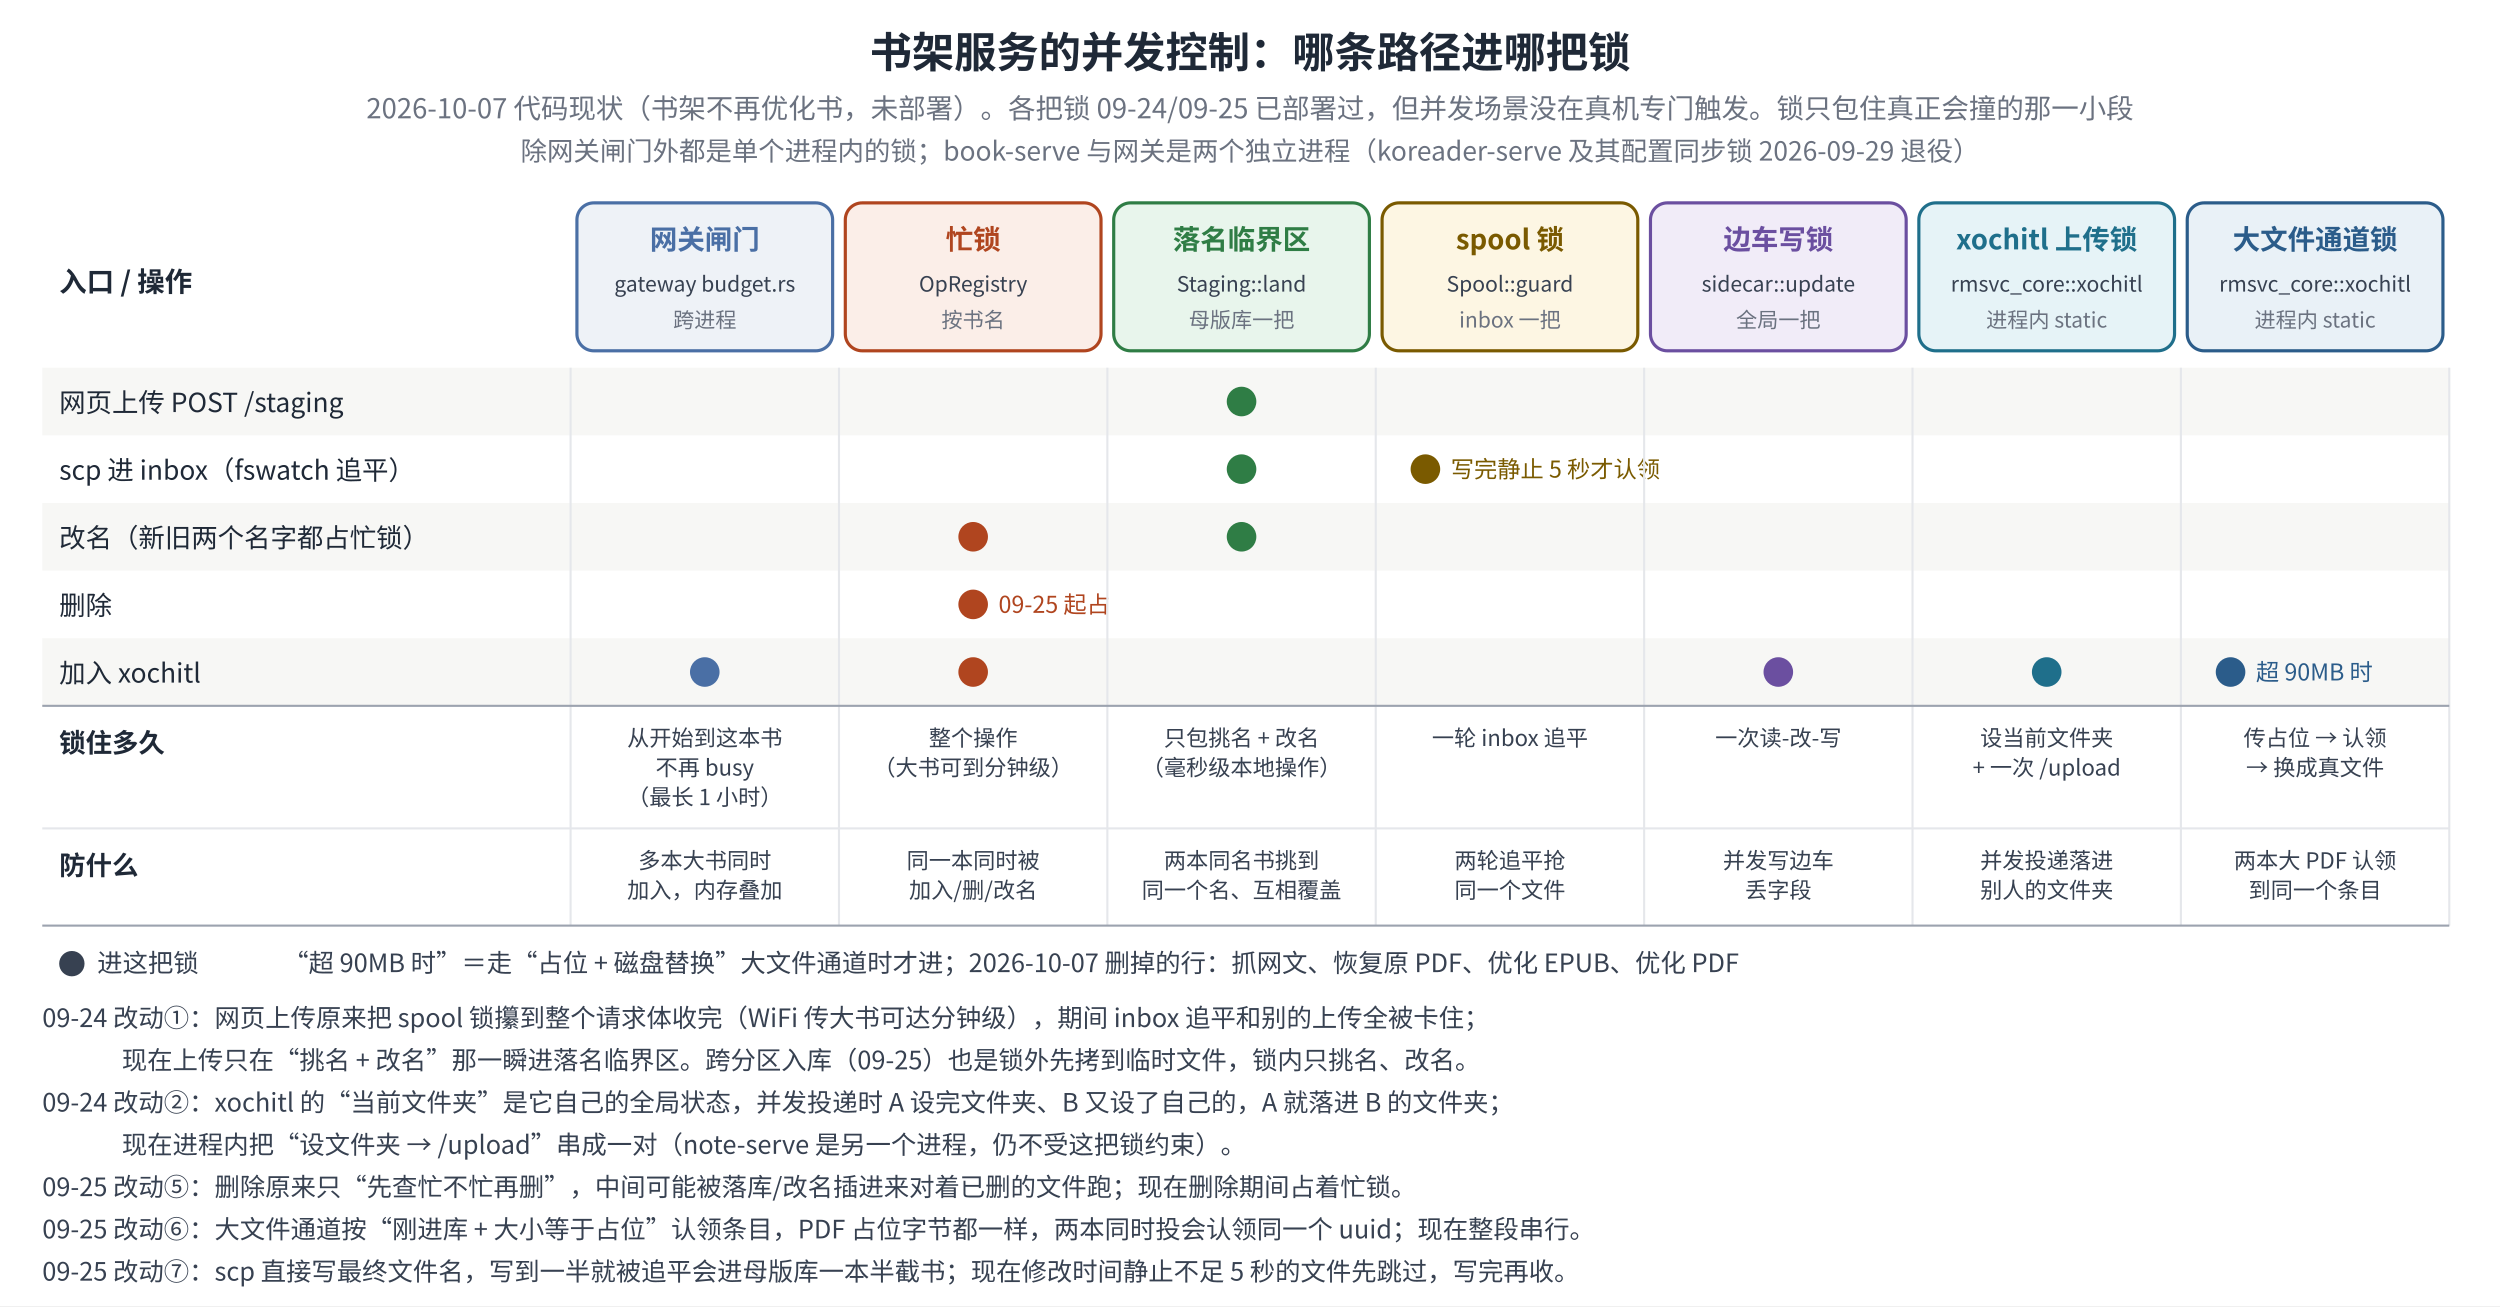
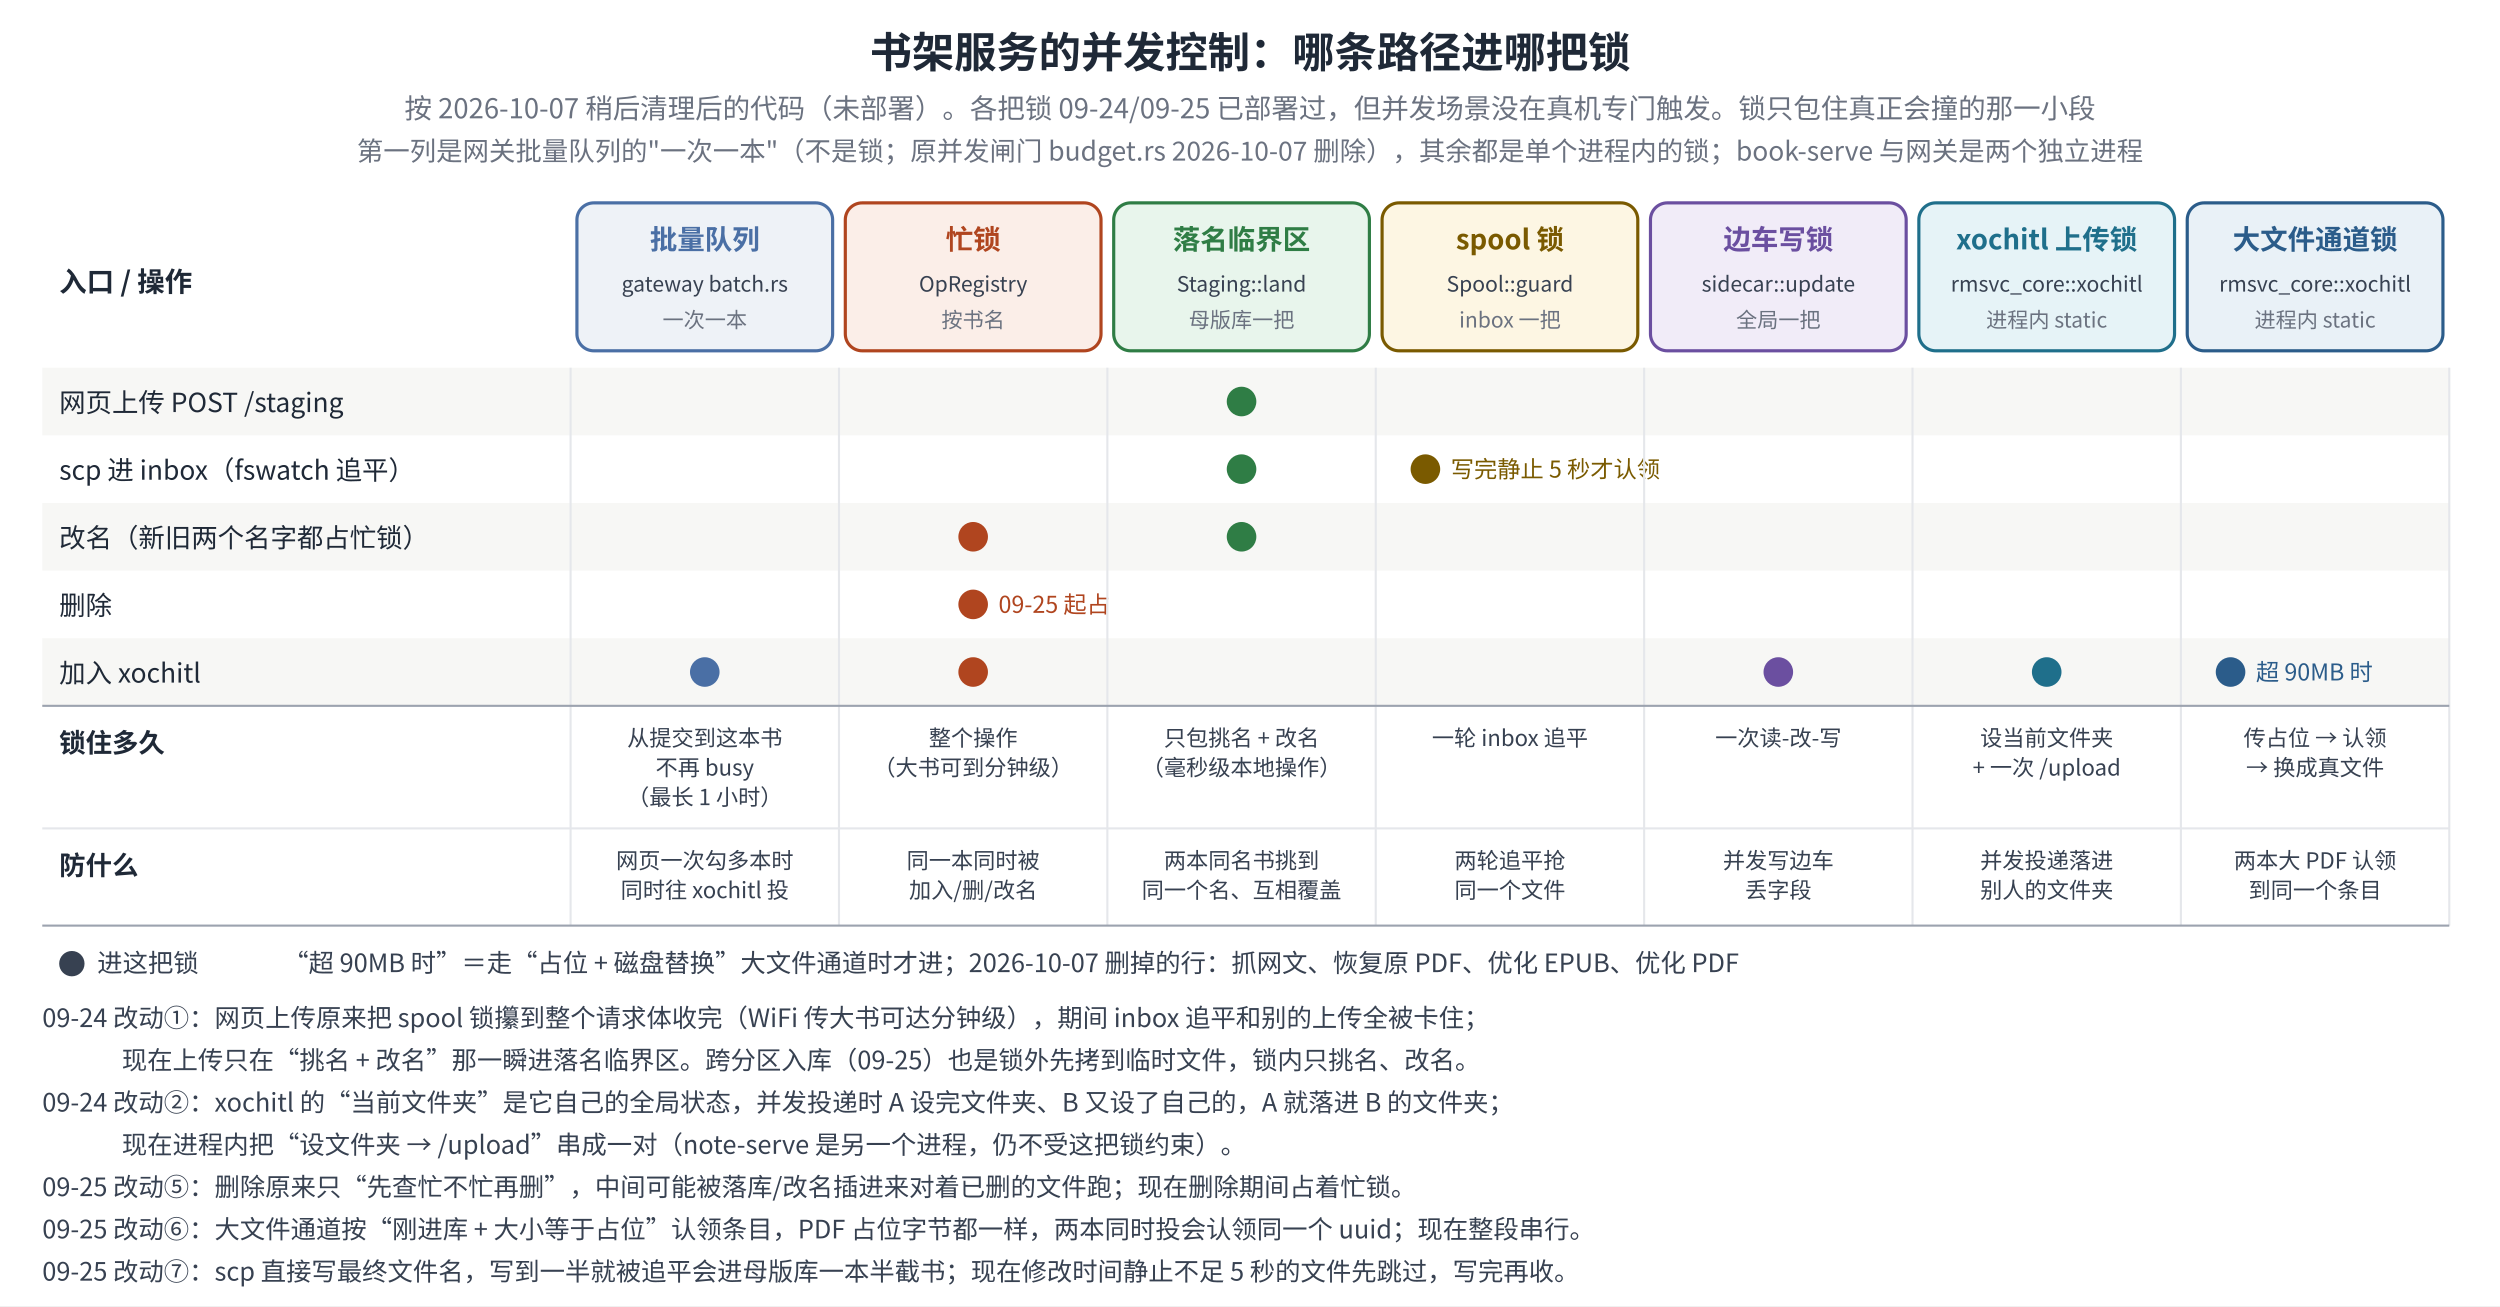
<svg xmlns="http://www.w3.org/2000/svg" width="1183" height="618" viewBox="0 0 1183 618" font-family="Noto Sans CJK SC, sans-serif">
  <rect width="1183" height="618" fill="#ffffff" />
  <text x="591.5" y="32" text-anchor="middle" font-size="20" font-weight="bold" fill="#1f2937">书架服务的并发控制：哪条路径进哪把锁</text>
-   <text x="591.5" y="56" text-anchor="middle" font-size="13" fill="#6b7280">2026-10-07 代码现状（书架不再优化书，未部署）。各把锁 09-24/09-25 已部署过，但并发场景没在真机专门触发。锁只包住真正会撞的那一小段</text>
-   <text x="591.5" y="76" text-anchor="middle" font-size="12.5" fill="#6b7280">除网关闸门外都是单个进程内的锁；book-serve 与网关是两个独立进程（koreader-serve 及其配置同步锁 2026-09-29 退役）</text>
+   <text x="591.5" y="56" text-anchor="middle" font-size="13" fill="#6b7280">按 2026-10-07 稍后清理后的代码（未部署）。各把锁 09-24/09-25 已部署过，但并发场景没在真机专门触发。锁只包住真正会撞的那一小段</text>
+   <text x="591.5" y="76" text-anchor="middle" font-size="12.5" fill="#6b7280">第一列是网关批量队列的"一次一本"（不是锁；原并发闸门 budget.rs 2026-10-07 删除），其余都是单个进程内的锁；book-serve 与网关是两个独立进程</text>
  <rect x="273" y="96" width="121" height="70" rx="8" fill="#eef2f7" stroke="#4a6fa5" stroke-width="1.5" />
-   <text x="333.5" y="118" text-anchor="middle" font-size="13" font-weight="bold" fill="#4a6fa5">网关闸门</text>
-   <text x="333.5" y="138" text-anchor="middle" font-size="10" fill="#374151">gateway budget.rs</text>
-   <text x="333.5" y="155" text-anchor="middle" font-size="10" fill="#6b7280">跨进程</text>
+   <text x="333.5" y="118" text-anchor="middle" font-size="13" font-weight="bold" fill="#4a6fa5">批量队列</text>
+   <text x="333.5" y="138" text-anchor="middle" font-size="10" fill="#374151">gateway batch.rs</text>
+   <text x="333.5" y="155" text-anchor="middle" font-size="10" fill="#6b7280">一次一本</text>
  <rect x="400" y="96" width="121" height="70" rx="8" fill="#fbeee8" stroke="#b0451f" stroke-width="1.5" />
  <text x="460.5" y="118" text-anchor="middle" font-size="13" font-weight="bold" fill="#b0451f">忙锁</text>
  <text x="460.5" y="138" text-anchor="middle" font-size="10" fill="#374151">OpRegistry</text>
  <text x="460.5" y="155" text-anchor="middle" font-size="10" fill="#6b7280">按书名</text>
  <rect x="527" y="96" width="121" height="70" rx="8" fill="#e8f5ec" stroke="#2f7d45" stroke-width="1.5" />
  <text x="587.5" y="118" text-anchor="middle" font-size="13" font-weight="bold" fill="#2f7d45">落名临界区</text>
  <text x="587.5" y="138" text-anchor="middle" font-size="10" fill="#374151">Staging::land</text>
  <text x="587.5" y="155" text-anchor="middle" font-size="10" fill="#6b7280">母版库一把</text>
  <rect x="654" y="96" width="121" height="70" rx="8" fill="#fdf6e3" stroke="#7a5a00" stroke-width="1.5" />
  <text x="714.5" y="118" text-anchor="middle" font-size="13" font-weight="bold" fill="#7a5a00">spool 锁</text>
  <text x="714.5" y="138" text-anchor="middle" font-size="10" fill="#374151">Spool::guard</text>
  <text x="714.5" y="155" text-anchor="middle" font-size="10" fill="#6b7280">inbox 一把</text>
  <rect x="781" y="96" width="121" height="70" rx="8" fill="#f1ecf8" stroke="#6b4fa0" stroke-width="1.5" />
  <text x="841.5" y="118" text-anchor="middle" font-size="13" font-weight="bold" fill="#6b4fa0">边车写锁</text>
  <text x="841.5" y="138" text-anchor="middle" font-size="10" fill="#374151">sidecar::update</text>
  <text x="841.5" y="155" text-anchor="middle" font-size="10" fill="#6b7280">全局一把</text>
  <rect x="908" y="96" width="121" height="70" rx="8" fill="#e6f3f7" stroke="#1f6f8b" stroke-width="1.5" />
  <text x="968.5" y="118" text-anchor="middle" font-size="13" font-weight="bold" fill="#1f6f8b">xochitl 上传锁</text>
  <text x="968.5" y="138" text-anchor="middle" font-size="10" fill="#374151">rmsvc_core::xochitl</text>
  <text x="968.5" y="155" text-anchor="middle" font-size="10" fill="#6b7280">进程内 static</text>
  <rect x="1035" y="96" width="121" height="70" rx="8" fill="#e9f1f7" stroke="#2b5c8a" stroke-width="1.5" />
  <text x="1095.5" y="118" text-anchor="middle" font-size="13" font-weight="bold" fill="#2b5c8a">大文件通道锁</text>
  <text x="1095.5" y="138" text-anchor="middle" font-size="10" fill="#374151">rmsvc_core::xochitl</text>
  <text x="1095.5" y="155" text-anchor="middle" font-size="10" fill="#6b7280">进程内 static</text>
  <text x="28" y="138" font-size="13" font-weight="bold" fill="#1f2937">入口 / 操作</text>
  <rect x="20" y="174" width="1139" height="32" fill="#f7f7f5" />
  <text x="28" y="195" font-size="12.5" fill="#1f2937">网页上传  POST /staging</text>
  <circle cx="587.5" cy="190" r="7" fill="#2f7d45" />
  <text x="28" y="227" font-size="12.5" fill="#1f2937">scp 进 inbox（fswatch 追平）</text>
  <circle cx="587.5" cy="222" r="7" fill="#2f7d45" />
  <circle cx="674.5" cy="222" r="7" fill="#7a5a00" />
  <text x="686.5" y="226" font-size="11" fill="#7a5a00">写完静止 5 秒才认领</text>
  <rect x="20" y="238" width="1139" height="32" fill="#f7f7f5" />
  <text x="28" y="259" font-size="12.5" fill="#1f2937">改名（新旧两个名字都占忙锁）</text>
  <circle cx="460.5" cy="254" r="7" fill="#b0451f" />
  <circle cx="587.5" cy="254" r="7" fill="#2f7d45" />
  <text x="28" y="291" font-size="12.5" fill="#1f2937">删除</text>
  <circle cx="460.5" cy="286" r="7" fill="#b0451f" />
  <text x="472.5" y="290" font-size="11" fill="#b0451f">09-25 起占</text>
  <rect x="20" y="302" width="1139" height="32" fill="#f7f7f5" />
  <text x="28" y="323" font-size="12.5" fill="#1f2937">加入 xochitl</text>
  <circle cx="333.5" cy="318" r="7" fill="#4a6fa5" />
  <circle cx="460.5" cy="318" r="7" fill="#b0451f" />
  <circle cx="841.5" cy="318" r="7" fill="#6b4fa0" />
  <circle cx="968.5" cy="318" r="7" fill="#1f6f8b" />
  <circle cx="1055.5" cy="318" r="7" fill="#2b5c8a" />
  <text x="1067.5" y="322" font-size="11" fill="#2b5c8a">超 90MB 时</text>
  <line x1="270" y1="174" x2="270" y2="438" stroke="#e5e7eb" />
  <line x1="397" y1="174" x2="397" y2="438" stroke="#e5e7eb" />
  <line x1="524" y1="174" x2="524" y2="438" stroke="#e5e7eb" />
  <line x1="651" y1="174" x2="651" y2="438" stroke="#e5e7eb" />
  <line x1="778" y1="174" x2="778" y2="438" stroke="#e5e7eb" />
  <line x1="905" y1="174" x2="905" y2="438" stroke="#e5e7eb" />
  <line x1="1032" y1="174" x2="1032" y2="438" stroke="#e5e7eb" />
  <line x1="1159" y1="174" x2="1159" y2="438" stroke="#e5e7eb" />
  <line x1="20" y1="334" x2="1159" y2="334" stroke="#9ca3af" />
  <text x="28" y="356" font-size="12.5" font-weight="bold" fill="#1f2937">锁住多久</text>
-   <text x="333.5" y="353" text-anchor="middle" font-size="10.5" fill="#374151">从开始到这本书</text>
+   <text x="333.5" y="353" text-anchor="middle" font-size="10.5" fill="#374151">从提交到这本书</text>
  <text x="333.5" y="367" text-anchor="middle" font-size="10.5" fill="#374151">不再 busy</text>
  <text x="333.5" y="381" text-anchor="middle" font-size="10.5" fill="#374151">（最长 1 小时）</text>
  <text x="460.5" y="353" text-anchor="middle" font-size="10.5" fill="#374151">整个操作</text>
  <text x="460.5" y="367" text-anchor="middle" font-size="10.5" fill="#374151">（大书可到分钟级）</text>
  <text x="587.5" y="353" text-anchor="middle" font-size="10.5" fill="#374151">只包挑名 + 改名</text>
  <text x="587.5" y="367" text-anchor="middle" font-size="10.5" fill="#374151">（毫秒级本地操作）</text>
  <text x="714.5" y="353" text-anchor="middle" font-size="10.5" fill="#374151">一轮 inbox 追平</text>
  <text x="841.5" y="353" text-anchor="middle" font-size="10.5" fill="#374151">一次读-改-写</text>
  <text x="968.5" y="353" text-anchor="middle" font-size="10.5" fill="#374151">设当前文件夹</text>
  <text x="968.5" y="367" text-anchor="middle" font-size="10.5" fill="#374151">+ 一次 /upload</text>
  <text x="1095.5" y="353" text-anchor="middle" font-size="10.5" fill="#374151">传占位 → 认领</text>
  <text x="1095.5" y="367" text-anchor="middle" font-size="10.5" fill="#374151">→ 换成真文件</text>
  <line x1="20" y1="392" x2="1159" y2="392" stroke="#e5e7eb" />
  <text x="28" y="414" font-size="12.5" font-weight="bold" fill="#1f2937">防什么</text>
-   <text x="333.5" y="411" text-anchor="middle" font-size="10.5" fill="#374151">多本大书同时</text>
-   <text x="333.5" y="425" text-anchor="middle" font-size="10.5" fill="#374151">加入，内存叠加</text>
+   <text x="333.5" y="411" text-anchor="middle" font-size="10.5" fill="#374151">网页一次勾多本时</text>
+   <text x="333.5" y="425" text-anchor="middle" font-size="10.5" fill="#374151">同时往 xochitl 投</text>
  <text x="460.5" y="411" text-anchor="middle" font-size="10.5" fill="#374151">同一本同时被</text>
  <text x="460.5" y="425" text-anchor="middle" font-size="10.5" fill="#374151">加入/删/改名</text>
  <text x="587.5" y="411" text-anchor="middle" font-size="10.5" fill="#374151">两本同名书挑到</text>
  <text x="587.5" y="425" text-anchor="middle" font-size="10.5" fill="#374151">同一个名、互相覆盖</text>
  <text x="714.5" y="411" text-anchor="middle" font-size="10.5" fill="#374151">两轮追平抢</text>
  <text x="714.5" y="425" text-anchor="middle" font-size="10.5" fill="#374151">同一个文件</text>
  <text x="841.5" y="411" text-anchor="middle" font-size="10.5" fill="#374151">并发写边车</text>
  <text x="841.5" y="425" text-anchor="middle" font-size="10.5" fill="#374151">丢字段</text>
  <text x="968.5" y="411" text-anchor="middle" font-size="10.5" fill="#374151">并发投递落进</text>
  <text x="968.5" y="425" text-anchor="middle" font-size="10.5" fill="#374151">别人的文件夹</text>
  <text x="1095.5" y="411" text-anchor="middle" font-size="10.5" fill="#374151">两本大 PDF 认领</text>
  <text x="1095.5" y="425" text-anchor="middle" font-size="10.5" fill="#374151">到同一个条目</text>
  <line x1="20" y1="438" x2="1159" y2="438" stroke="#9ca3af" />
  <circle cx="34" cy="456" r="6" fill="#374151" />
  <text x="46" y="460" font-size="12" fill="#374151">进这把锁</text>
  <text x="134" y="460" font-size="12" fill="#374151">“超 90MB 时”＝走“占位 + 磁盘替换”大文件通道时才进；2026-10-07 删掉的行：抓网文、恢复原 PDF、优化 EPUB、优化 PDF</text>
  <text x="20" y="486" font-size="12" fill="#374151" xml:space="preserve">09-24 改动①：网页上传原来把 spool 锁攥到整个请求体收完（WiFi 传大书可达分钟级），期间 inbox 追平和别的上传全被卡住；</text>
  <text x="20" y="506" font-size="12" fill="#374151" xml:space="preserve">              现在上传只在“挑名 + 改名”那一瞬进落名临界区。跨分区入库（09-25）也是锁外先拷到临时文件，锁内只挑名、改名。</text>
  <text x="20" y="526" font-size="12" fill="#374151" xml:space="preserve">09-24 改动②：xochitl 的“当前文件夹”是它自己的全局状态，并发投递时 A 设完文件夹、B 又设了自己的，A 就落进 B 的文件夹；</text>
  <text x="20" y="546" font-size="12" fill="#374151" xml:space="preserve">              现在进程内把“设文件夹 → /upload”串成一对（note-serve 是另一个进程，仍不受这把锁约束）。</text>
  <text x="20" y="566" font-size="12" fill="#374151" xml:space="preserve">09-25 改动⑤：删除原来只“先查忙不忙再删”，中间可能被落库/改名插进来对着已删的文件跑；现在删除期间占着忙锁。</text>
  <text x="20" y="586" font-size="12" fill="#374151" xml:space="preserve">09-25 改动⑥：大文件通道按“刚进库 + 大小等于占位”认领条目，PDF 占位字节都一样，两本同时投会认领同一个 uuid；现在整段串行。</text>
  <text x="20" y="606" font-size="12" fill="#374151" xml:space="preserve">09-25 改动⑦：scp 直接写最终文件名，写到一半就被追平会进母版库一本半截书；现在修改时间静止不足 5 秒的文件先跳过，写完再收。</text>
</svg>
